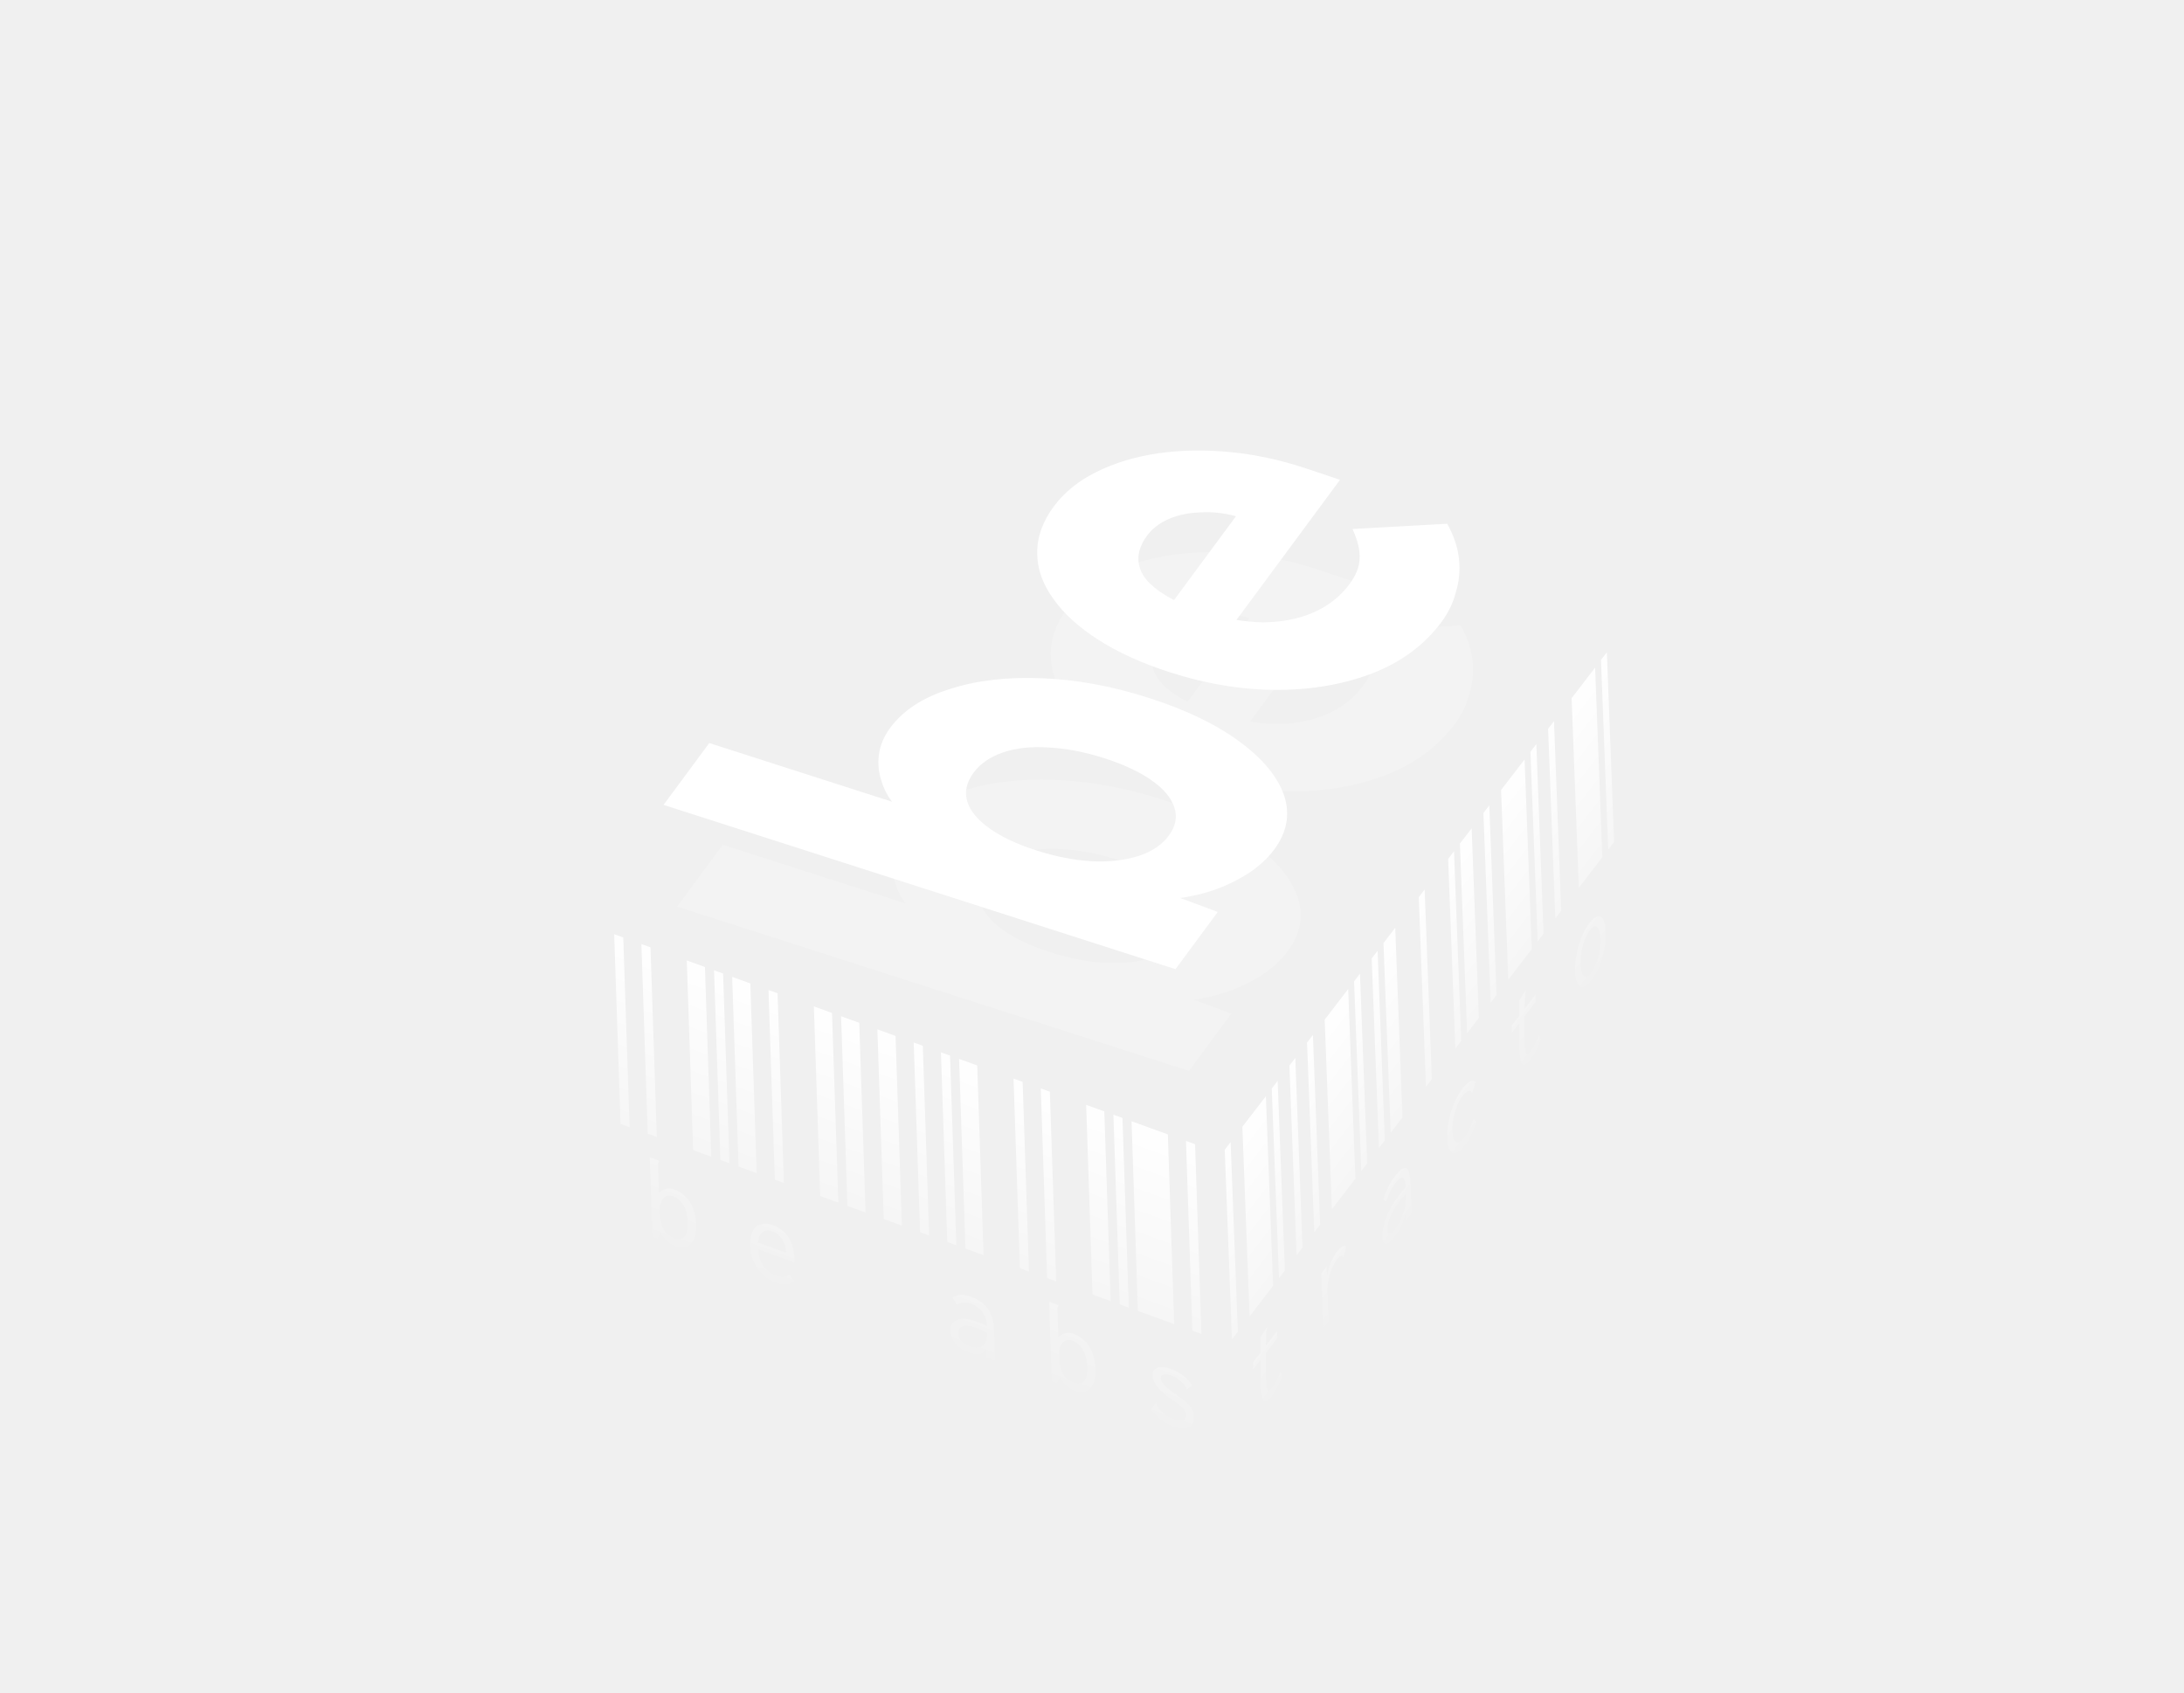
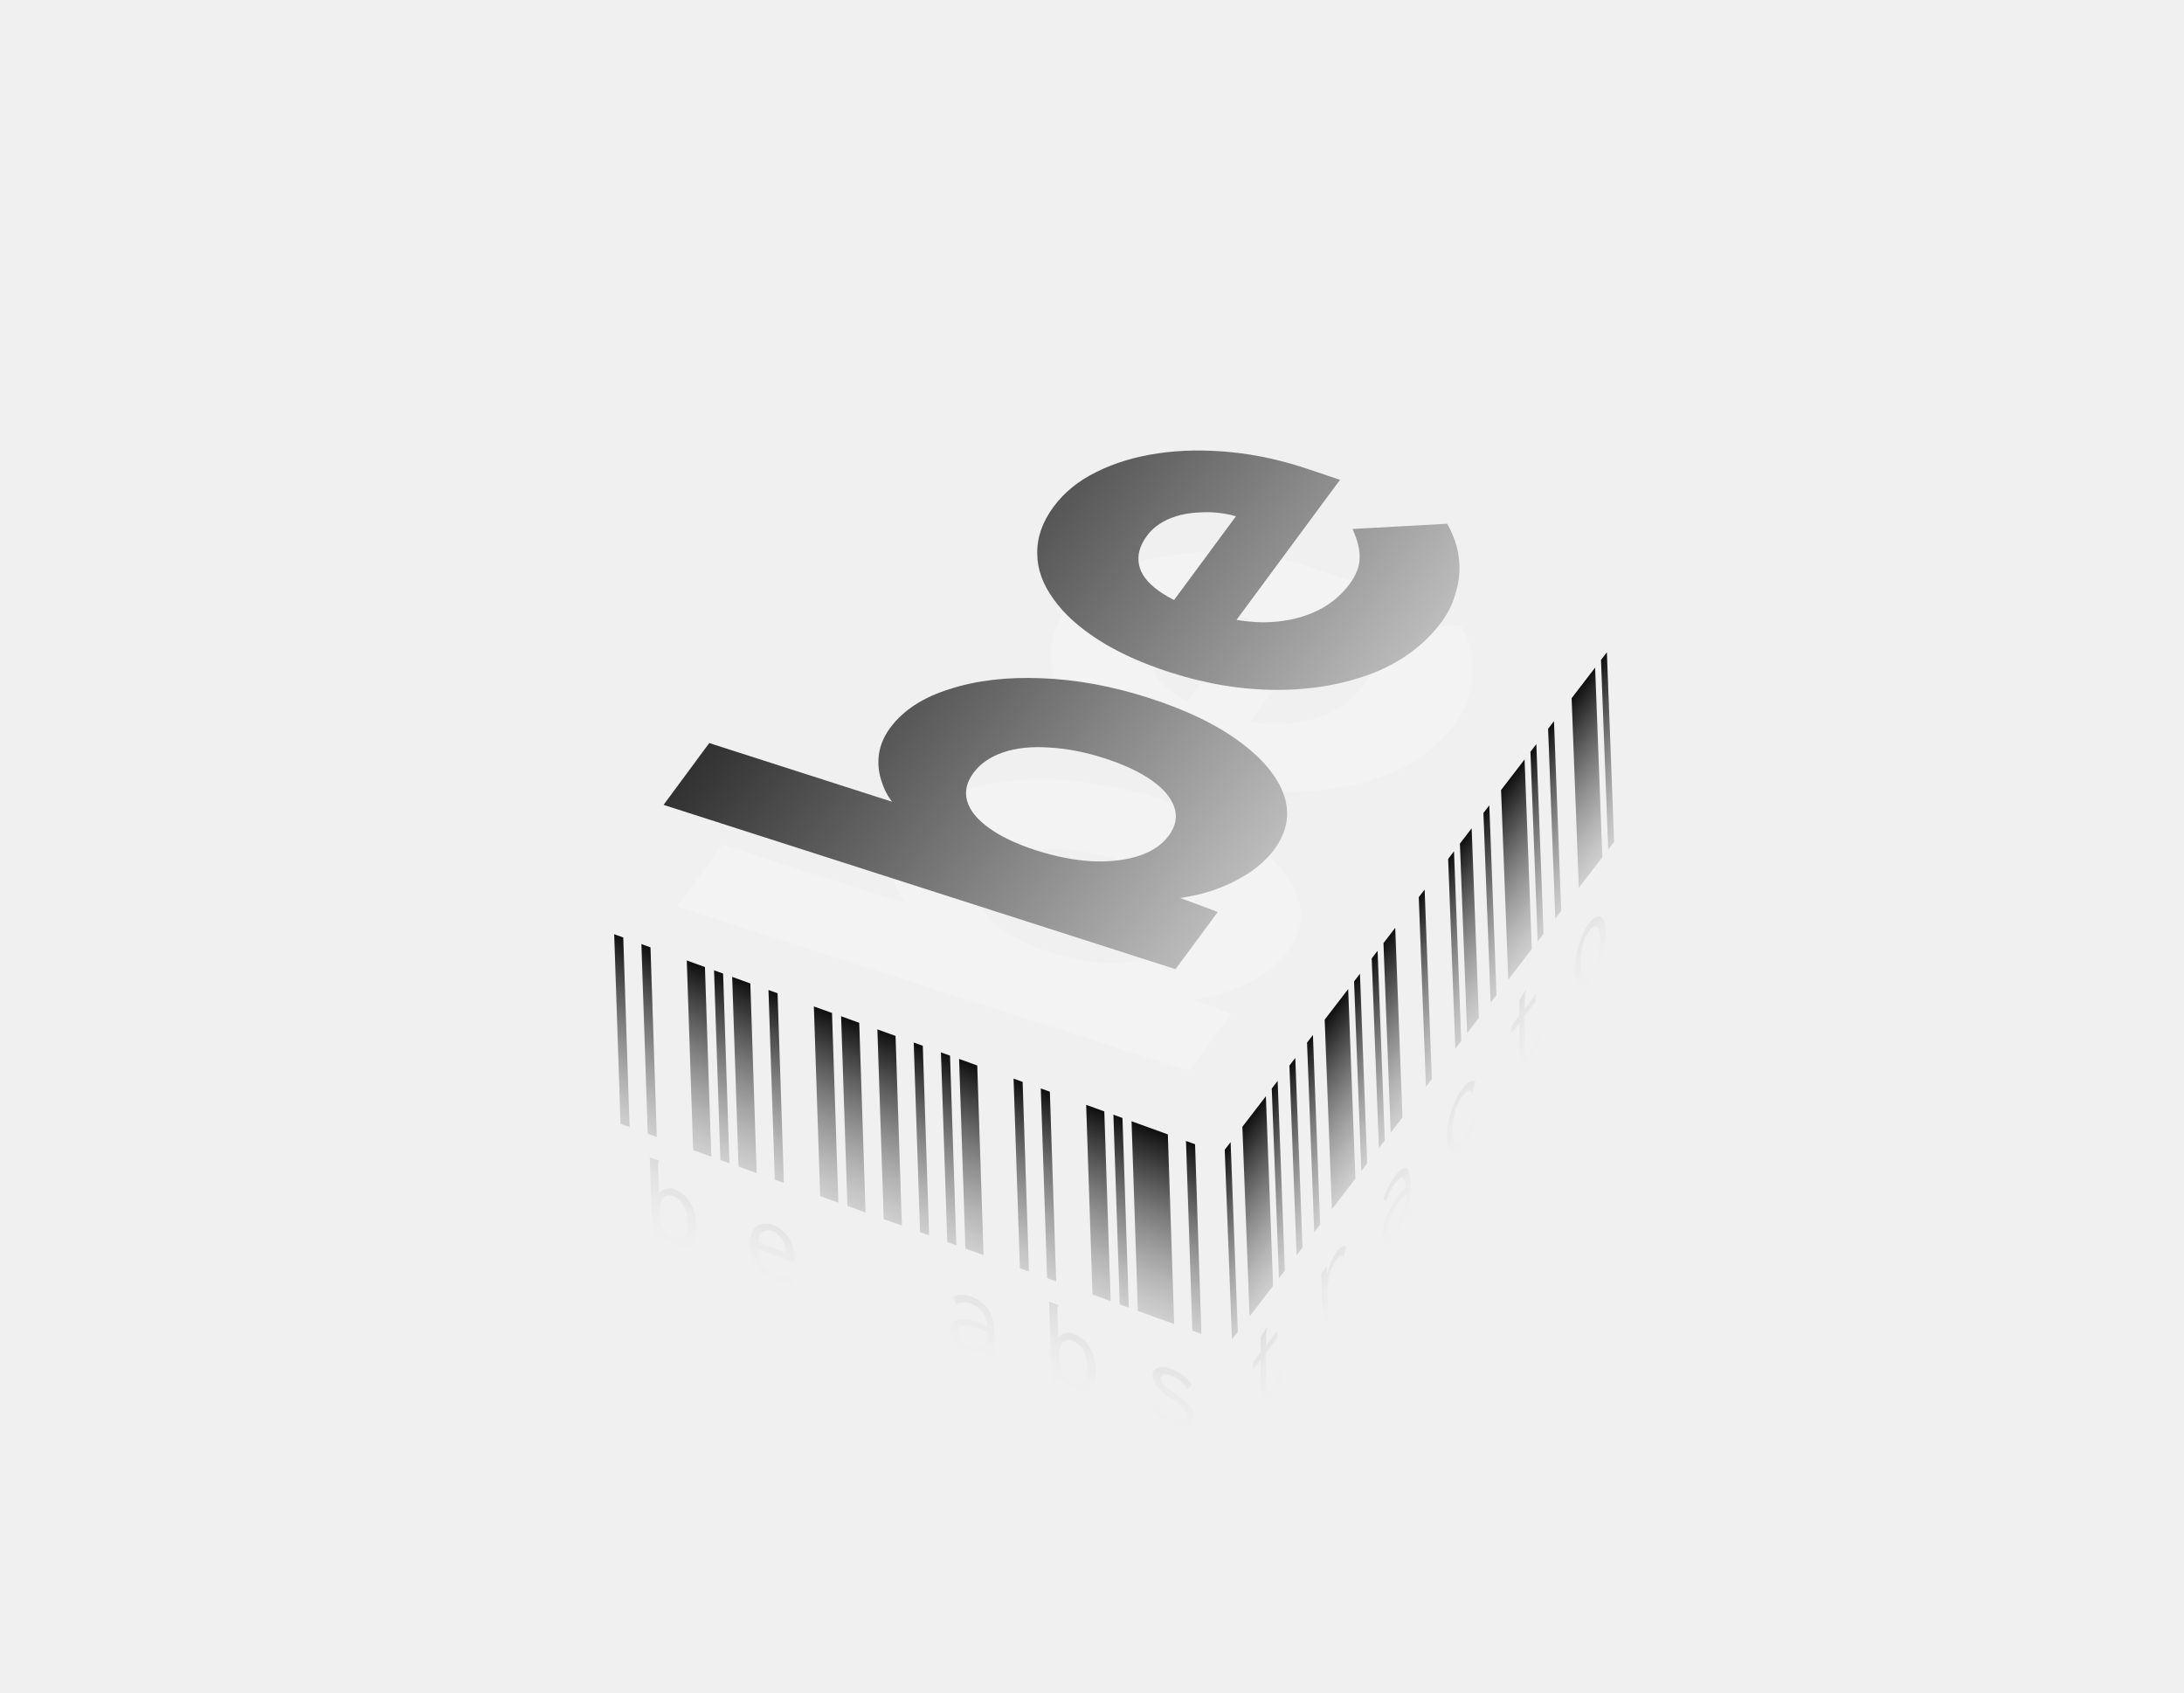
<svg xmlns="http://www.w3.org/2000/svg" width="120" height="93" viewBox="0 0 90 93" fill="none">
  <g clip-path="url(#clip0_85_1985)">
    <path opacity="0.2" d="M55.762 52.256C55.388 52.762 54.902 53.207 54.305 53.589C53.709 53.972 53.054 54.284 52.342 54.525C51.641 54.753 50.917 54.903 50.172 54.977C49.411 55.029 48.696 54.999 48.024 54.889L48.113 54.004L52.654 55.696L50.331 58.84L22.204 49.812L24.714 46.416L37.503 50.52L36.532 51.069C35.934 50.773 35.445 50.416 35.063 49.998C34.657 49.572 34.373 49.106 34.211 48.602C34.025 48.09 33.966 47.575 34.034 47.057C34.103 46.54 34.309 46.049 34.652 45.585C35.369 44.614 36.46 43.903 37.924 43.451C39.373 42.976 41.059 42.778 42.979 42.855C44.875 42.923 46.837 43.283 48.867 43.935C50.923 44.595 52.589 45.399 53.865 46.348C55.126 47.275 55.938 48.258 56.301 49.296C56.638 50.327 56.458 51.313 55.762 52.256ZM49.969 51.493C50.343 50.986 50.442 50.47 50.266 49.944C50.09 49.417 49.681 48.929 49.04 48.48C48.384 48.008 47.511 47.598 46.419 47.248C45.354 46.905 44.337 46.71 43.369 46.66C42.412 46.596 41.577 46.685 40.865 46.926C40.153 47.168 39.61 47.542 39.236 48.048C38.851 48.568 38.734 49.088 38.885 49.606C39.035 50.124 39.439 50.619 40.095 51.091C40.751 51.562 41.612 51.969 42.678 52.311C43.769 52.661 44.798 52.861 45.766 52.911C46.708 52.952 47.548 52.856 48.286 52.623C49.023 52.39 49.584 52.013 49.969 51.493ZM64.957 39.749C64.043 40.987 62.803 41.92 61.239 42.55C59.65 43.171 57.895 43.486 55.973 43.495C54.025 43.497 52.05 43.176 50.045 42.533C48.497 42.036 47.18 41.439 46.094 40.743C45.008 40.046 44.182 39.294 43.618 38.486C43.028 37.67 42.733 36.836 42.735 35.984C42.722 35.11 43.022 34.258 43.636 33.428C44.218 32.64 45.002 32.005 45.987 31.52C46.983 31.022 48.115 30.68 49.382 30.495C50.648 30.31 51.997 30.291 53.427 30.437C54.858 30.582 56.299 30.906 57.749 31.406L59.37 31.953L52.775 40.877L48.991 40.263L53.918 33.596L54.376 34.187L53.615 33.942C52.96 33.767 52.318 33.7 51.691 33.742C51.048 33.762 50.473 33.882 49.965 34.102C49.457 34.322 49.058 34.629 48.767 35.023C48.362 35.571 48.216 36.108 48.331 36.632C48.431 37.134 48.789 37.605 49.405 38.047C49.995 38.48 50.836 38.871 51.927 39.221C53.043 39.58 54.114 39.767 55.138 39.782C56.148 39.776 57.063 39.599 57.883 39.254C58.714 38.894 59.384 38.369 59.894 37.68C60.247 37.202 60.432 36.739 60.449 36.292C60.475 35.831 60.346 35.285 60.059 34.653L65.263 34.365C65.626 35.022 65.841 35.665 65.908 36.295C65.976 36.926 65.919 37.534 65.737 38.12C65.591 38.7 65.331 39.243 64.957 39.749Z" fill="white" />
    <path d="M55.018 46.669C54.644 47.175 54.158 47.62 53.561 48.002C52.965 48.385 52.31 48.697 51.598 48.938C50.897 49.166 50.173 49.316 49.428 49.39C48.667 49.442 47.952 49.412 47.28 49.301L47.369 48.416L51.91 50.109L49.587 53.252L21.46 44.225L23.97 40.828L36.759 44.933L35.788 45.482C35.19 45.186 34.701 44.829 34.319 44.411C33.912 43.984 33.628 43.519 33.467 43.015C33.281 42.503 33.222 41.988 33.29 41.47C33.359 40.953 33.565 40.462 33.907 39.998C34.625 39.027 35.715 38.316 37.18 37.864C38.629 37.389 40.314 37.19 42.235 37.267C44.131 37.336 46.093 37.696 48.123 38.348C50.178 39.008 51.844 39.812 53.121 40.761C54.382 41.688 55.194 42.671 55.557 43.709C55.894 44.74 55.714 45.726 55.018 46.669ZM49.225 45.906C49.599 45.399 49.698 44.883 49.522 44.356C49.346 43.83 48.937 43.342 48.296 42.893C47.64 42.421 46.766 42.011 45.675 41.66C44.61 41.318 43.593 41.123 42.625 41.073C41.667 41.009 40.833 41.098 40.121 41.339C39.409 41.581 38.865 41.955 38.491 42.461C38.107 42.981 37.99 43.501 38.141 44.019C38.291 44.537 38.695 45.032 39.351 45.504C40.007 45.975 40.868 46.382 41.933 46.724C43.024 47.074 44.054 47.274 45.022 47.324C45.964 47.365 46.804 47.269 47.542 47.036C48.279 46.803 48.84 46.426 49.225 45.906ZM64.213 34.162C63.298 35.4 62.059 36.333 60.495 36.962C58.906 37.583 57.151 37.899 55.229 37.908C53.281 37.91 51.305 37.589 49.301 36.946C47.753 36.449 46.436 35.852 45.35 35.156C44.264 34.459 43.438 33.707 42.873 32.899C42.283 32.083 41.989 31.249 41.991 30.397C41.978 29.523 42.278 28.671 42.891 27.841C43.474 27.053 44.257 26.417 45.243 25.933C46.239 25.435 47.37 25.093 48.637 24.908C49.904 24.723 51.253 24.704 52.683 24.849C54.114 24.995 55.554 25.319 57.005 25.819L58.626 26.365L52.031 35.29L48.247 34.676L53.174 28.009L53.632 28.599L52.871 28.355C52.216 28.18 51.574 28.113 50.947 28.155C50.304 28.175 49.729 28.295 49.221 28.515C48.713 28.735 48.314 29.042 48.023 29.436C47.617 29.984 47.472 30.52 47.587 31.045C47.687 31.547 48.045 32.018 48.661 32.459C49.251 32.892 50.092 33.284 51.183 33.634C52.299 33.992 53.37 34.179 54.394 34.195C55.404 34.188 56.319 34.012 57.139 33.666C57.97 33.307 58.64 32.782 59.15 32.093C59.503 31.615 59.688 31.152 59.704 30.705C59.731 30.244 59.601 29.697 59.315 29.066L64.519 28.778C64.881 29.434 65.097 30.078 65.164 30.708C65.232 31.339 65.175 31.947 64.993 32.533C64.847 33.112 64.587 33.656 64.213 34.162Z" fill="url(#paint0_linear_85_1985)" />
    <path d="M52.69 73.595L52.293 63.176L52.616 62.755L53.013 73.175L52.69 73.595ZM53.659 72.334L53.262 61.914L54.554 60.233L54.951 70.652L53.659 72.334ZM55.274 70.231L54.877 59.812L55.2 59.392L55.597 69.811L55.274 70.231ZM55.445 75.624C55.282 76.072 55.092 76.436 54.877 76.717C54.676 76.978 54.528 77.065 54.435 76.977C54.34 76.877 54.285 76.604 54.268 76.156C54.265 76.074 54.263 75.94 54.264 75.754L54.269 74.709L53.86 75.241L53.845 74.853L54.265 74.306L54.267 73.47L54.576 72.975L54.619 72.919L54.62 72.954C54.607 73.008 54.598 73.057 54.592 73.102C54.579 73.156 54.574 73.213 54.576 73.271L54.556 73.928L55.159 73.143L55.173 73.532L54.549 74.344L54.556 75.411C54.555 75.597 54.556 75.713 54.558 75.76C54.571 76.114 54.606 76.322 54.661 76.386C54.715 76.439 54.797 76.395 54.904 76.254C54.983 76.152 55.058 76.03 55.128 75.89C55.191 75.758 55.263 75.584 55.345 75.366L55.445 75.624ZM56.243 68.969L55.847 58.55L56.17 58.129L56.566 68.549L56.243 68.969ZM57.212 67.708L56.816 57.288L57.139 56.868L57.535 67.287L57.212 67.708ZM58.181 66.446L57.785 56.027L59.076 54.345L59.473 64.764L58.181 66.446ZM58.462 68.769C58.656 68.516 58.821 68.418 58.959 68.474L58.843 68.995L58.835 69.079L58.802 69.086C58.793 69.049 58.784 69.022 58.776 69.008C58.76 68.992 58.734 68.989 58.697 69.001C58.629 69.014 58.549 69.081 58.456 69.203C58.362 69.324 58.274 69.482 58.191 69.677C58.108 69.86 58.044 70.066 58 70.296C57.949 70.536 57.928 70.773 57.937 71.009L57.998 72.598L57.707 72.977L57.593 69.975L57.894 69.582L57.904 70.144C57.947 69.89 58.02 69.634 58.123 69.376C58.227 69.13 58.34 68.927 58.462 68.769ZM59.797 64.343L59.4 53.924L59.723 53.503L60.12 63.922L59.797 64.343ZM60.766 63.081L60.369 52.662L60.692 52.242L61.089 62.661L60.766 63.081ZM61.412 62.241L61.015 51.821L61.661 50.98L62.058 61.4L61.412 62.241ZM61.649 64.619C61.908 64.283 62.109 64.138 62.254 64.184C62.399 64.23 62.482 64.524 62.502 65.065L62.563 66.655L62.251 67.061L62.233 66.602C62.139 67.095 61.938 67.543 61.629 67.945C61.428 68.206 61.267 68.335 61.147 68.332C61.026 68.328 60.961 68.203 60.952 67.956C60.943 67.744 60.98 67.505 61.06 67.24C61.133 66.984 61.239 66.716 61.38 66.435C61.513 66.175 61.665 65.933 61.838 65.708C61.988 65.512 62.125 65.346 62.248 65.211C62.221 64.9 62.158 64.735 62.06 64.715C61.961 64.695 61.822 64.802 61.643 65.036C61.549 65.157 61.464 65.299 61.388 65.46C61.304 65.631 61.228 65.817 61.16 66.016L61.009 65.898C61.17 65.391 61.384 64.965 61.649 64.619ZM61.648 67.549C61.849 67.288 62.003 66.982 62.11 66.633C62.218 66.295 62.269 65.945 62.262 65.582C62.139 65.706 62.009 65.856 61.873 66.034C61.672 66.295 61.513 66.564 61.395 66.841C61.284 67.096 61.233 67.336 61.242 67.56C61.254 67.889 61.389 67.886 61.648 67.549ZM63.35 59.717L62.954 49.297L63.277 48.877L63.673 59.296L63.35 59.717ZM64.965 57.614L64.569 47.195L64.891 46.775L65.288 57.194L64.965 57.614ZM65.611 56.774L65.215 46.354L65.86 45.513L66.257 55.933L65.611 56.774ZM65.484 62.926C65.305 63.16 65.144 63.301 65.003 63.349C64.861 63.385 64.746 63.337 64.658 63.204C64.57 63.071 64.521 62.852 64.509 62.546C64.498 62.252 64.527 61.935 64.597 61.597C64.667 61.259 64.768 60.93 64.899 60.611C65.03 60.304 65.186 60.034 65.365 59.8C65.508 59.614 65.643 59.488 65.769 59.423C65.887 59.368 65.989 59.377 66.075 59.451L65.903 59.989L65.883 60.053L65.86 60.045C65.859 60.01 65.85 59.984 65.835 59.968C65.826 59.953 65.807 59.941 65.777 59.932C65.716 59.924 65.653 59.944 65.587 59.993C65.513 60.04 65.434 60.119 65.347 60.231C65.24 60.371 65.145 60.544 65.062 60.751C64.972 60.966 64.906 61.195 64.862 61.437C64.811 61.677 64.79 61.908 64.798 62.132C64.807 62.356 64.843 62.524 64.908 62.638C64.972 62.74 65.053 62.777 65.15 62.75C65.254 62.725 65.364 62.638 65.479 62.488C65.665 62.245 65.822 61.912 65.949 61.487L66.123 61.594C65.955 62.146 65.742 62.59 65.484 62.926ZM66.904 55.091L66.507 44.671L66.83 44.251L67.227 54.67L66.904 55.091ZM67.873 53.829L67.476 43.41L68.768 41.728L69.165 52.148L67.873 53.829ZM69.488 51.727L69.091 41.308L69.414 40.887L69.811 51.307L69.488 51.727ZM69.659 57.12C69.495 57.568 69.306 57.932 69.091 58.212C68.89 58.474 68.742 58.561 68.648 58.473C68.554 58.373 68.499 58.099 68.482 57.652C68.478 57.57 68.477 57.435 68.478 57.249L68.483 56.205L68.074 56.737L68.059 56.349L68.479 55.802L68.481 54.965L68.79 54.471L68.833 54.414L68.834 54.45C68.821 54.504 68.812 54.553 68.806 54.598C68.793 54.652 68.788 54.708 68.79 54.767L68.77 55.423L69.373 54.639L69.387 55.027L68.763 55.84L68.77 56.906C68.769 57.092 68.77 57.209 68.772 57.256C68.785 57.609 68.819 57.818 68.875 57.882C68.929 57.934 69.01 57.89 69.118 57.75C69.197 57.647 69.272 57.526 69.342 57.385C69.404 57.254 69.477 57.079 69.559 56.861L69.659 57.12ZM70.457 50.465L70.061 40.045L70.384 39.625L70.78 50.044L70.457 50.465ZM71.749 48.783L71.353 38.364L72.644 36.682L73.041 47.101L71.749 48.783ZM73.364 46.681L72.967 36.261L73.29 35.841L73.687 46.26L73.364 46.681ZM72.45 53.839C72.285 54.053 72.136 54.18 72.001 54.219C71.875 54.248 71.771 54.192 71.69 54.05C71.602 53.917 71.552 53.698 71.541 53.392C71.529 53.086 71.558 52.763 71.628 52.425C71.691 52.096 71.781 51.788 71.898 51.499C72.022 51.19 72.166 50.928 72.331 50.713C72.496 50.498 72.642 50.382 72.77 50.364C72.904 50.325 73.011 50.377 73.092 50.519C73.173 50.661 73.219 50.885 73.231 51.191C73.243 51.497 73.217 51.815 73.154 52.144C73.091 52.473 72.998 52.786 72.874 53.084C72.756 53.372 72.615 53.624 72.45 53.839ZM72.436 53.45C72.536 53.319 72.627 53.145 72.709 52.927C72.785 52.73 72.844 52.51 72.888 52.268C72.924 52.024 72.937 51.79 72.929 51.566C72.916 51.225 72.855 51.013 72.746 50.932C72.638 50.851 72.505 50.913 72.347 51.119C72.189 51.325 72.064 51.599 71.971 51.941C71.879 52.284 71.839 52.626 71.852 52.968C71.861 53.191 71.89 53.369 71.94 53.502C71.997 53.613 72.067 53.664 72.15 53.656C72.233 53.659 72.328 53.59 72.436 53.45Z" fill="url(#paint1_linear_85_1985)" />
    <g clip-path="url(#clip1_85_1985)">
      <path d="M19.095 61.753L18.747 51.332L19.245 51.512L19.593 61.933L19.095 61.753ZM20.59 62.294L20.242 51.873L20.741 52.053L21.089 62.474L20.59 62.294ZM23.084 63.195L22.735 52.774L23.733 53.135L24.081 63.556L23.084 63.195ZM22.127 68.486C21.961 68.425 21.805 68.328 21.658 68.194C21.511 68.059 21.385 67.903 21.281 67.726L21.128 68.054L20.845 67.952L20.7 63.589L21.215 63.776L21.216 63.811C21.195 63.838 21.179 63.862 21.169 63.881C21.159 63.913 21.155 63.964 21.158 64.034L21.209 65.571C21.303 65.442 21.426 65.359 21.578 65.321C21.73 65.282 21.884 65.291 22.039 65.347C22.393 65.476 22.68 65.707 22.899 66.043C23.119 66.389 23.237 66.81 23.254 67.305C23.265 67.646 23.219 67.921 23.117 68.128C23.014 68.335 22.871 68.463 22.686 68.513C22.513 68.567 22.327 68.558 22.127 68.486ZM22.063 68.043C22.285 68.124 22.465 68.096 22.602 67.959C22.74 67.835 22.803 67.572 22.789 67.172C22.776 66.783 22.7 66.471 22.561 66.234C22.41 65.982 22.219 65.814 21.986 65.73C21.753 65.646 21.569 65.689 21.432 65.861C21.295 66.021 21.233 66.278 21.244 66.631C21.27 67.384 21.543 67.855 22.063 68.043ZM24.581 63.736L24.233 53.315L24.731 53.495L25.079 63.916L24.581 63.736ZM25.578 64.097L25.23 53.676L26.227 54.036L26.575 64.457L25.578 64.097ZM27.572 64.818L27.224 54.397L27.723 54.577L28.071 64.998L27.572 64.818ZM27.646 70.481C27.225 70.329 26.888 70.073 26.636 69.714C26.372 69.351 26.232 68.922 26.215 68.428C26.204 68.098 26.255 67.832 26.369 67.628C26.472 67.433 26.621 67.312 26.817 67.267C27.001 67.205 27.214 67.219 27.458 67.307C27.802 67.431 28.083 67.649 28.301 67.96C28.52 68.284 28.637 68.681 28.653 69.152C28.654 69.199 28.657 69.27 28.66 69.364L26.649 68.637C26.672 69.006 26.776 69.317 26.959 69.569C27.143 69.822 27.373 69.998 27.65 70.098C27.949 70.206 28.189 70.183 28.37 70.027L28.628 70.382C28.395 70.6 28.067 70.633 27.646 70.481ZM28.199 68.831C28.189 68.548 28.115 68.3 27.977 68.088C27.838 67.875 27.658 67.728 27.437 67.648C27.237 67.576 27.063 67.588 26.913 67.685C26.763 67.782 26.676 67.978 26.653 68.272L28.199 68.831ZM30.066 65.72L29.718 55.299L30.715 55.659L31.064 66.08L30.066 65.72ZM31.562 66.26L31.214 55.839L32.211 56.2L32.559 66.621L31.562 66.26ZM33.556 66.981L33.208 56.56L34.206 56.921L34.554 67.342L33.556 66.981ZM35.552 67.703L35.204 57.282L35.703 57.462L36.051 67.883L35.552 67.703ZM37.048 68.244L36.7 57.823L37.199 58.003L37.547 68.424L37.048 68.244ZM38.045 68.604L37.697 58.183L38.694 58.544L39.042 68.965L38.045 68.604ZM38.347 71.243C38.746 71.388 39.054 71.61 39.272 71.91C39.49 72.209 39.608 72.63 39.626 73.172L39.679 74.761L39.197 74.587L39.182 74.128C39.028 74.421 38.712 74.482 38.236 74.309C37.925 74.197 37.679 74.032 37.497 73.815C37.314 73.598 37.219 73.366 37.211 73.119C37.204 72.907 37.264 72.748 37.392 72.643C37.509 72.534 37.676 72.473 37.895 72.459C38.102 72.452 38.339 72.497 38.605 72.593C38.838 72.677 39.049 72.765 39.238 72.857C39.205 72.519 39.114 72.254 38.965 72.06C38.816 71.867 38.603 71.72 38.327 71.62C38.182 71.568 38.05 71.549 37.931 71.564C37.8 71.575 37.68 71.613 37.573 71.679L37.347 71.301C37.604 71.114 37.937 71.095 38.347 71.243ZM38.274 73.974C38.584 74.086 38.824 74.074 38.995 73.938C39.166 73.814 39.251 73.577 39.25 73.228C39.061 73.124 38.861 73.035 38.65 72.959C38.34 72.846 38.093 72.815 37.908 72.865C37.735 72.907 37.651 73.04 37.659 73.263C37.67 73.593 37.875 73.83 38.274 73.974ZM41.038 69.686L40.69 59.265L41.188 59.446L41.537 69.867L41.038 69.686ZM42.534 70.227L42.186 59.806L42.684 59.986L43.032 70.407L42.534 70.227ZM45.027 71.128L44.679 60.707L45.676 61.068L46.024 71.489L45.027 71.128ZM44.071 76.419C43.904 76.359 43.748 76.261 43.601 76.127C43.454 75.993 43.329 75.837 43.224 75.659L43.071 75.988L42.788 75.886L42.643 71.523L43.158 71.709L43.159 71.744C43.138 71.772 43.123 71.795 43.112 71.815C43.102 71.846 43.099 71.897 43.101 71.968L43.152 73.504C43.246 73.376 43.37 73.292 43.522 73.254C43.673 73.216 43.827 73.225 43.982 73.281C44.337 73.409 44.623 73.641 44.843 73.976C45.062 74.323 45.18 74.744 45.197 75.238C45.208 75.58 45.163 75.854 45.06 76.061C44.958 76.269 44.814 76.397 44.63 76.447C44.456 76.5 44.27 76.491 44.071 76.419ZM44.007 75.977C44.228 76.057 44.408 76.029 44.545 75.893C44.684 75.768 44.746 75.506 44.733 75.105C44.72 74.717 44.644 74.404 44.504 74.168C44.354 73.915 44.162 73.747 43.929 73.663C43.697 73.579 43.512 73.623 43.375 73.794C43.238 73.954 43.176 74.211 43.188 74.564C43.213 75.318 43.486 75.789 44.007 75.977ZM46.524 71.67L46.176 61.249L46.674 61.429L47.022 71.85L46.524 71.67ZM47.521 72.03L47.173 61.609L49.167 62.33L49.515 72.751L47.521 72.03ZM50.513 73.112L50.164 62.691L50.663 62.871L51.011 73.292L50.513 73.112ZM49.457 78.366C48.98 78.194 48.576 77.891 48.244 77.457L48.479 77.105L48.51 77.047L48.56 77.1C48.561 77.112 48.562 77.129 48.562 77.153C48.575 77.192 48.587 77.226 48.599 77.253C48.622 77.297 48.645 77.34 48.669 77.383C48.771 77.513 48.885 77.63 49.009 77.733C49.132 77.824 49.282 77.902 49.46 77.966C49.681 78.046 49.857 78.069 49.987 78.035C50.106 77.996 50.163 77.9 50.158 77.747C50.154 77.618 50.101 77.494 49.998 77.375C49.896 77.257 49.705 77.106 49.425 76.924C48.708 76.444 48.343 76.004 48.33 75.603C48.322 75.368 48.41 75.219 48.594 75.158C48.767 75.081 49.019 75.102 49.352 75.222C49.606 75.314 49.824 75.434 50.004 75.58C50.184 75.715 50.348 75.891 50.498 76.108L50.242 76.329L50.211 76.371L50.176 76.323C50.175 76.276 50.163 76.237 50.14 76.205C50.127 76.166 50.099 76.12 50.053 76.069C49.951 75.951 49.843 75.854 49.731 75.778C49.608 75.687 49.491 75.621 49.38 75.582C49.203 75.517 49.054 75.499 48.935 75.525C48.826 75.544 48.773 75.612 48.778 75.73C48.781 75.848 48.846 75.97 48.97 76.096C49.084 76.231 49.292 76.399 49.595 76.601C49.953 76.847 50.207 77.061 50.355 77.243C50.514 77.428 50.598 77.633 50.605 77.857C50.614 78.127 50.522 78.315 50.329 78.42C50.135 78.524 49.844 78.506 49.457 78.366Z" fill="url(#paint2_linear_85_1985)" />
    </g>
  </g>
  <defs>
    <linearGradient id="paint0_linear_85_1985" x1="20.899" y1="28.057" x2="62.815" y2="59.033" gradientUnits="userSpaceOnUse">
-       <stop stop-color="white" />
+       <stop stop-color="black" />
      <stop offset="1" stop-color="white" />
    </linearGradient>
    <linearGradient id="paint1_linear_85_1985" x1="63.236" y1="48.328" x2="72.357" y2="55.334" gradientUnits="userSpaceOnUse">
-       <stop stop-color="white" />
+       <stop stop-color="black" />
      <stop offset="1" stop-color="white" stop-opacity="0" />
    </linearGradient>
    <linearGradient id="paint2_linear_85_1985" x1="35.655" y1="56.879" x2="29.972" y2="72.597" gradientUnits="userSpaceOnUse">
-       <stop stop-color="white" />
+       <stop stop-color="black" />
      <stop offset="1" stop-color="white" stop-opacity="0" />
    </linearGradient>
    <clipPath id="clip0_85_1985">
      <rect width="66.483" height="71.999" fill="white" transform="translate(0 27.01) rotate(-23.9708)" />
    </clipPath>
    <clipPath id="clip1_85_1985">
      <rect width="35.065" height="21.232" fill="white" transform="matrix(0.940424 0.340003 0.033381 0.999443 18.6821 49.403)" />
    </clipPath>
  </defs>
</svg>
